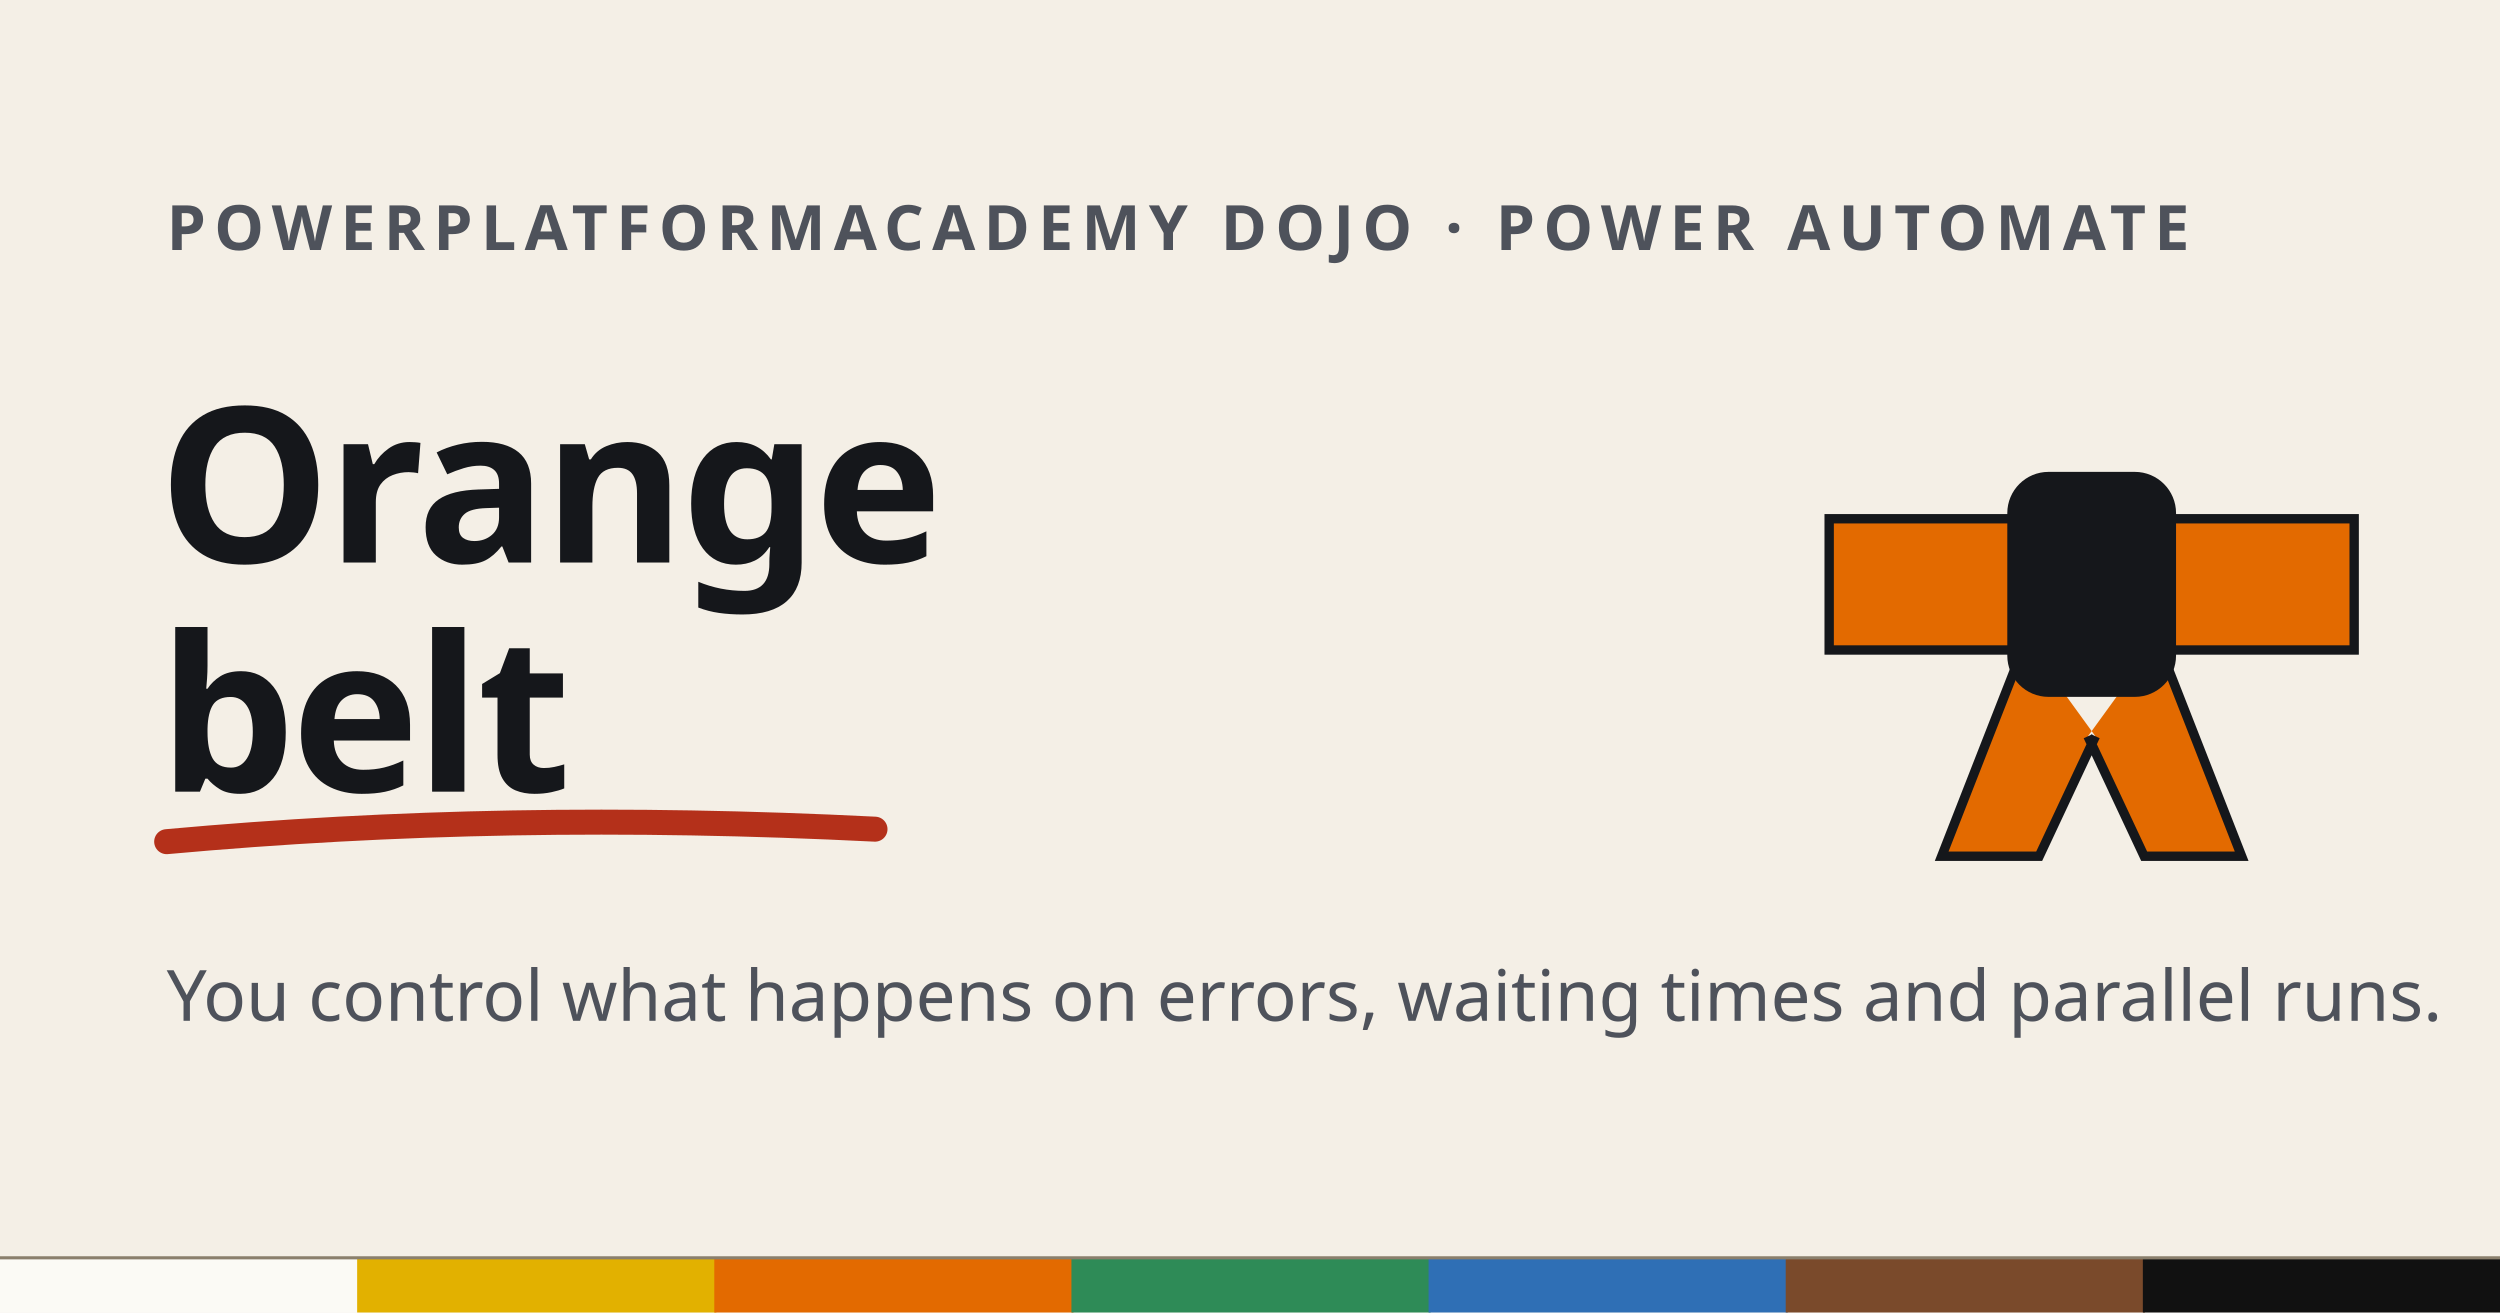
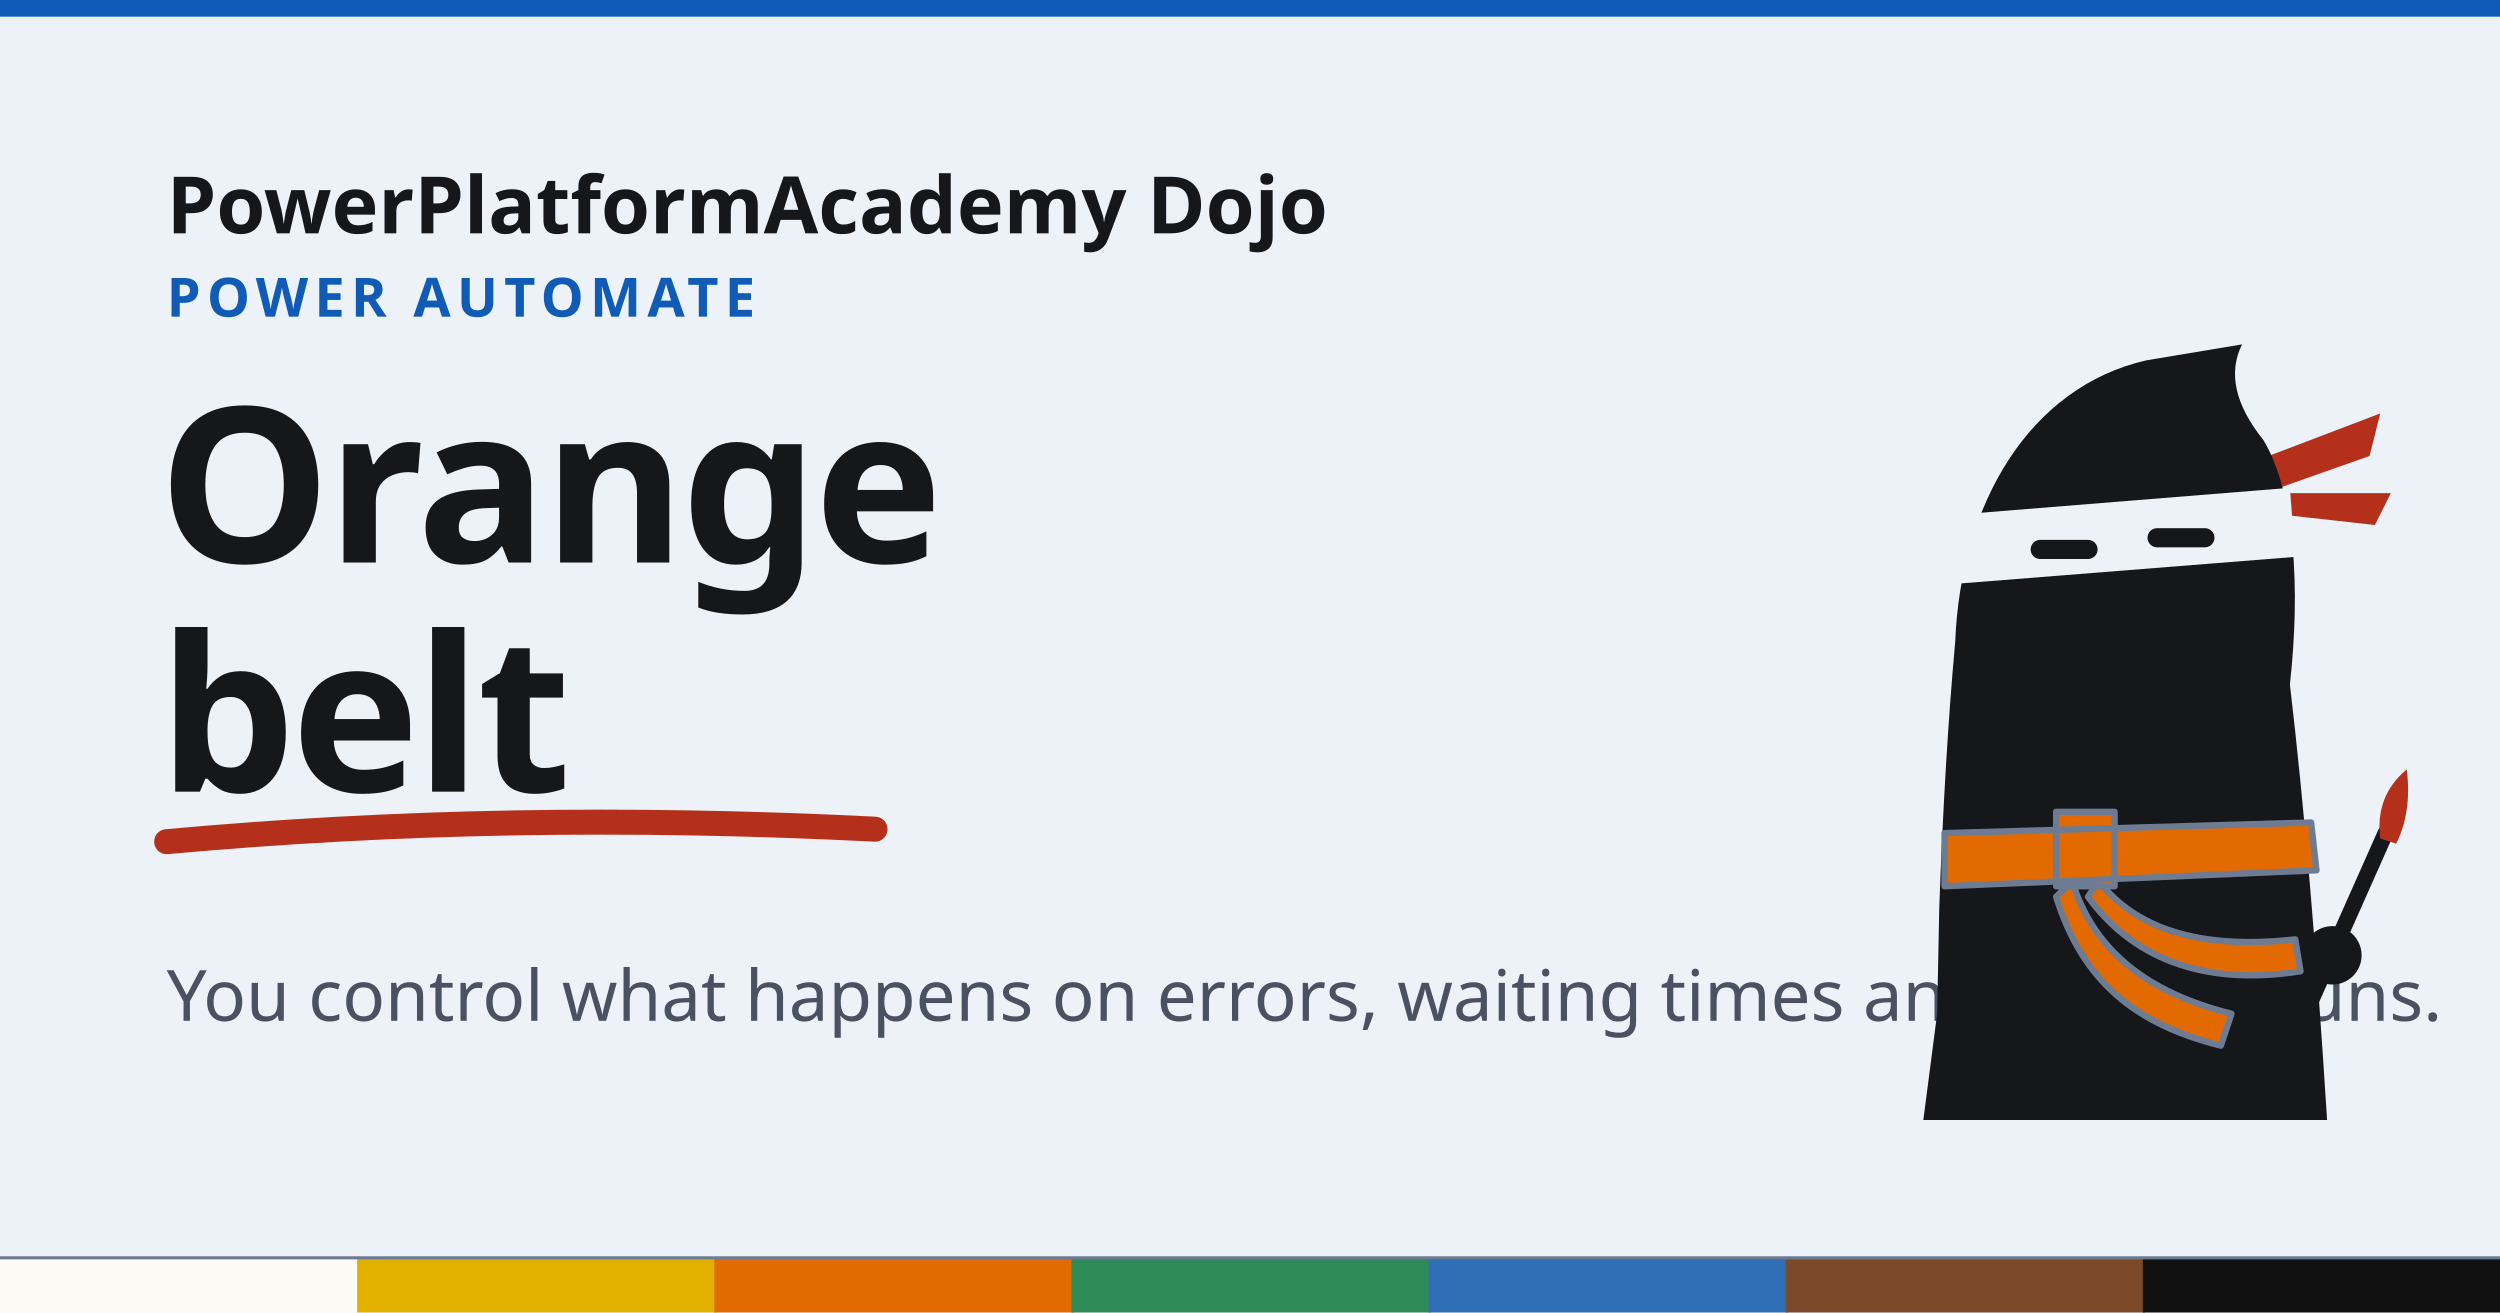
<svg xmlns="http://www.w3.org/2000/svg" width="1200" height="630" viewBox="0 0 1200 630">
-   <rect width="1200" height="630" fill="#F4EFE6" />
+   <rect width="1200" height="630" fill="#EDF2F9" />
  <rect x="0" y="604" width="172.429" height="26" fill="#FBFAF5" />
  <rect x="171.429" y="604" width="172.429" height="26" fill="#E2B100" />
  <rect x="342.857" y="604" width="172.429" height="26" fill="#E36A00" />
  <rect x="514.286" y="604" width="172.429" height="26" fill="#2E8B57" />
  <rect x="685.714" y="604" width="172.429" height="26" fill="#2F6FB5" />
  <rect x="857.143" y="604" width="172.429" height="26" fill="#7A4A2B" />
  <rect x="1028.571" y="604" width="172.429" height="26" fill="#111111" />
-   <rect x="0" y="603" width="1200" height="1.5" fill="#8A7F6C" />
-   <text x="80" y="120" font-family="Bahnschrift, 'Arial Narrow', sans-serif" font-weight="600" font-size="30" letter-spacing="4" fill="#4E525B">POWERPLATFORMACADEMY DOJO  ·  POWER AUTOMATE</text>
+   <rect x="0" y="603" width="1200" height="1.5" fill="#6E7C93" />
+   <rect x="0" y="0" width="1200" height="8" fill="#0F5BB5" />
+   <text x="80" y="112" font-family="Bahnschrift, 'Arial Narrow', sans-serif" font-weight="600" font-size="38" fill="#15171B">PowerPlatformAcademy Dojo</text>
+   <text x="80" y="152" font-family="Bahnschrift, 'Arial Narrow', sans-serif" font-weight="700" font-size="26" letter-spacing="3" fill="#0F5BB5">POWER AUTOMATE</text>
  <text x="76" y="270" font-family="Bahnschrift, 'Arial Narrow', sans-serif" font-weight="700" font-size="104" letter-spacing="-2" fill="#15171B">Orange</text>
  <text x="76" y="380" font-family="Bahnschrift, 'Arial Narrow', sans-serif" font-weight="700" font-size="104" letter-spacing="-2" fill="#15171B">belt</text>
  <path d="M80 404C190 394 300 392 420 398" fill="none" stroke="#B4301A" stroke-width="12" stroke-linecap="round" />
-   <text x="80" y="490" font-family="'Segoe UI', system-ui, sans-serif" font-size="34" fill="#4E525B">You control what happens on errors, waiting times and parallel runs.</text>
-   <g transform="translate(860 150) scale(9)">
-     <path d="M2 11h28v7H2z" fill="#E36A00" stroke="#15171B" stroke-width=".5" />
-     <path d="M12.5 17.5L8 29h5.2l3-6.4M19.5 17.5L24 29h-5.2l-3-6.4" fill="#E36A00" stroke="#15171B" stroke-width=".5" />
-     <rect x="11.5" y="8.5" width="9" height="12" rx="2.2" fill="#15171B" />
+   <text x="80" y="490" font-family="'Segoe UI', system-ui, sans-serif" font-size="34" fill="#4A5160">You control what happens on errors, waiting times and parallel runs.</text>
+   <g transform="translate(862 150) scale(2.55)">
+     <style>.t-koerper{fill:#15171B}.t-gesicht{fill:#EDF2F9}.t-augen{fill:none;stroke:#15171B;stroke-width:3.6;stroke-linecap:round}.t-band,.t-pinsel-spitze{fill:#B4301A}.t-guertel,.t-guertel-enden{fill:#E36A00;stroke:#6E7C93;stroke-width:1.2;stroke-linejoin:round}.t-pinsel-stiel{fill:none;stroke:#15171B;stroke-width:3;stroke-linecap:round}.t-hand{fill:#15171B}.t-rolle,.t-strich{display:none}</style>
+     <g class="t-figur">
+       <path class="t-band" d="M89 27l21-8-2 8-17 6zM90 34h22l-3 6-18-2z" />
+       <path class="t-koerper" d="M24 152l2.6-20 .4-20q1-28 3-50c1-26 14-48 36-53l18-3q-4 8 4 18c6 10 7 28 5 46q4 34 7 82z" />
+       <path class="t-gesicht" d="M31 38l62-5 1 13-63 5z" />
+       <path class="t-augen" d="M46 44.6h9M68 42.4h9" />
+       <g class="t-rolle">
+         <path class="t-rolle-blatt" d="M30 114h60v18H30z" />
+         <path class="t-rolle-zeilen" d="M38 120h40M38 126h28" />
+         <path class="t-rolle-enden" d="M25 111h6v24h-6zM89 111h6v24h-6z" />
+       </g>
+       <path class="t-guertel-enden" d="M52 107c4 13 14 21 30 25l-2 6c-16-4-26-12-31-28zM57 107c7 9 19 13 37 11l1 6c-19 3-32-3-40-14z" />
+       <path class="t-guertel" d="M28 98l69-2 1 9-70 3zM49 94h11v14H49z" />
+       <g class="t-pinsel">
+         <path class="t-pinsel-stiel" d="M95 134l16-36" />
+         <path class="t-pinsel-spitze" d="M110 99q-1-8 5-13 1 8-2 14z" />
+         <circle class="t-hand" cx="101" cy="121" r="5.5" />
+       </g>
+       <path class="t-strich" pathLength="1" d="M24 152l2.6-20 .4-20q1-28 3-50c1-26 14-48 36-53l18-3q-4 8 4 18c6 10 7 28 5 46q4 34 7 82z" />
+     </g>
  </g>
</svg>
